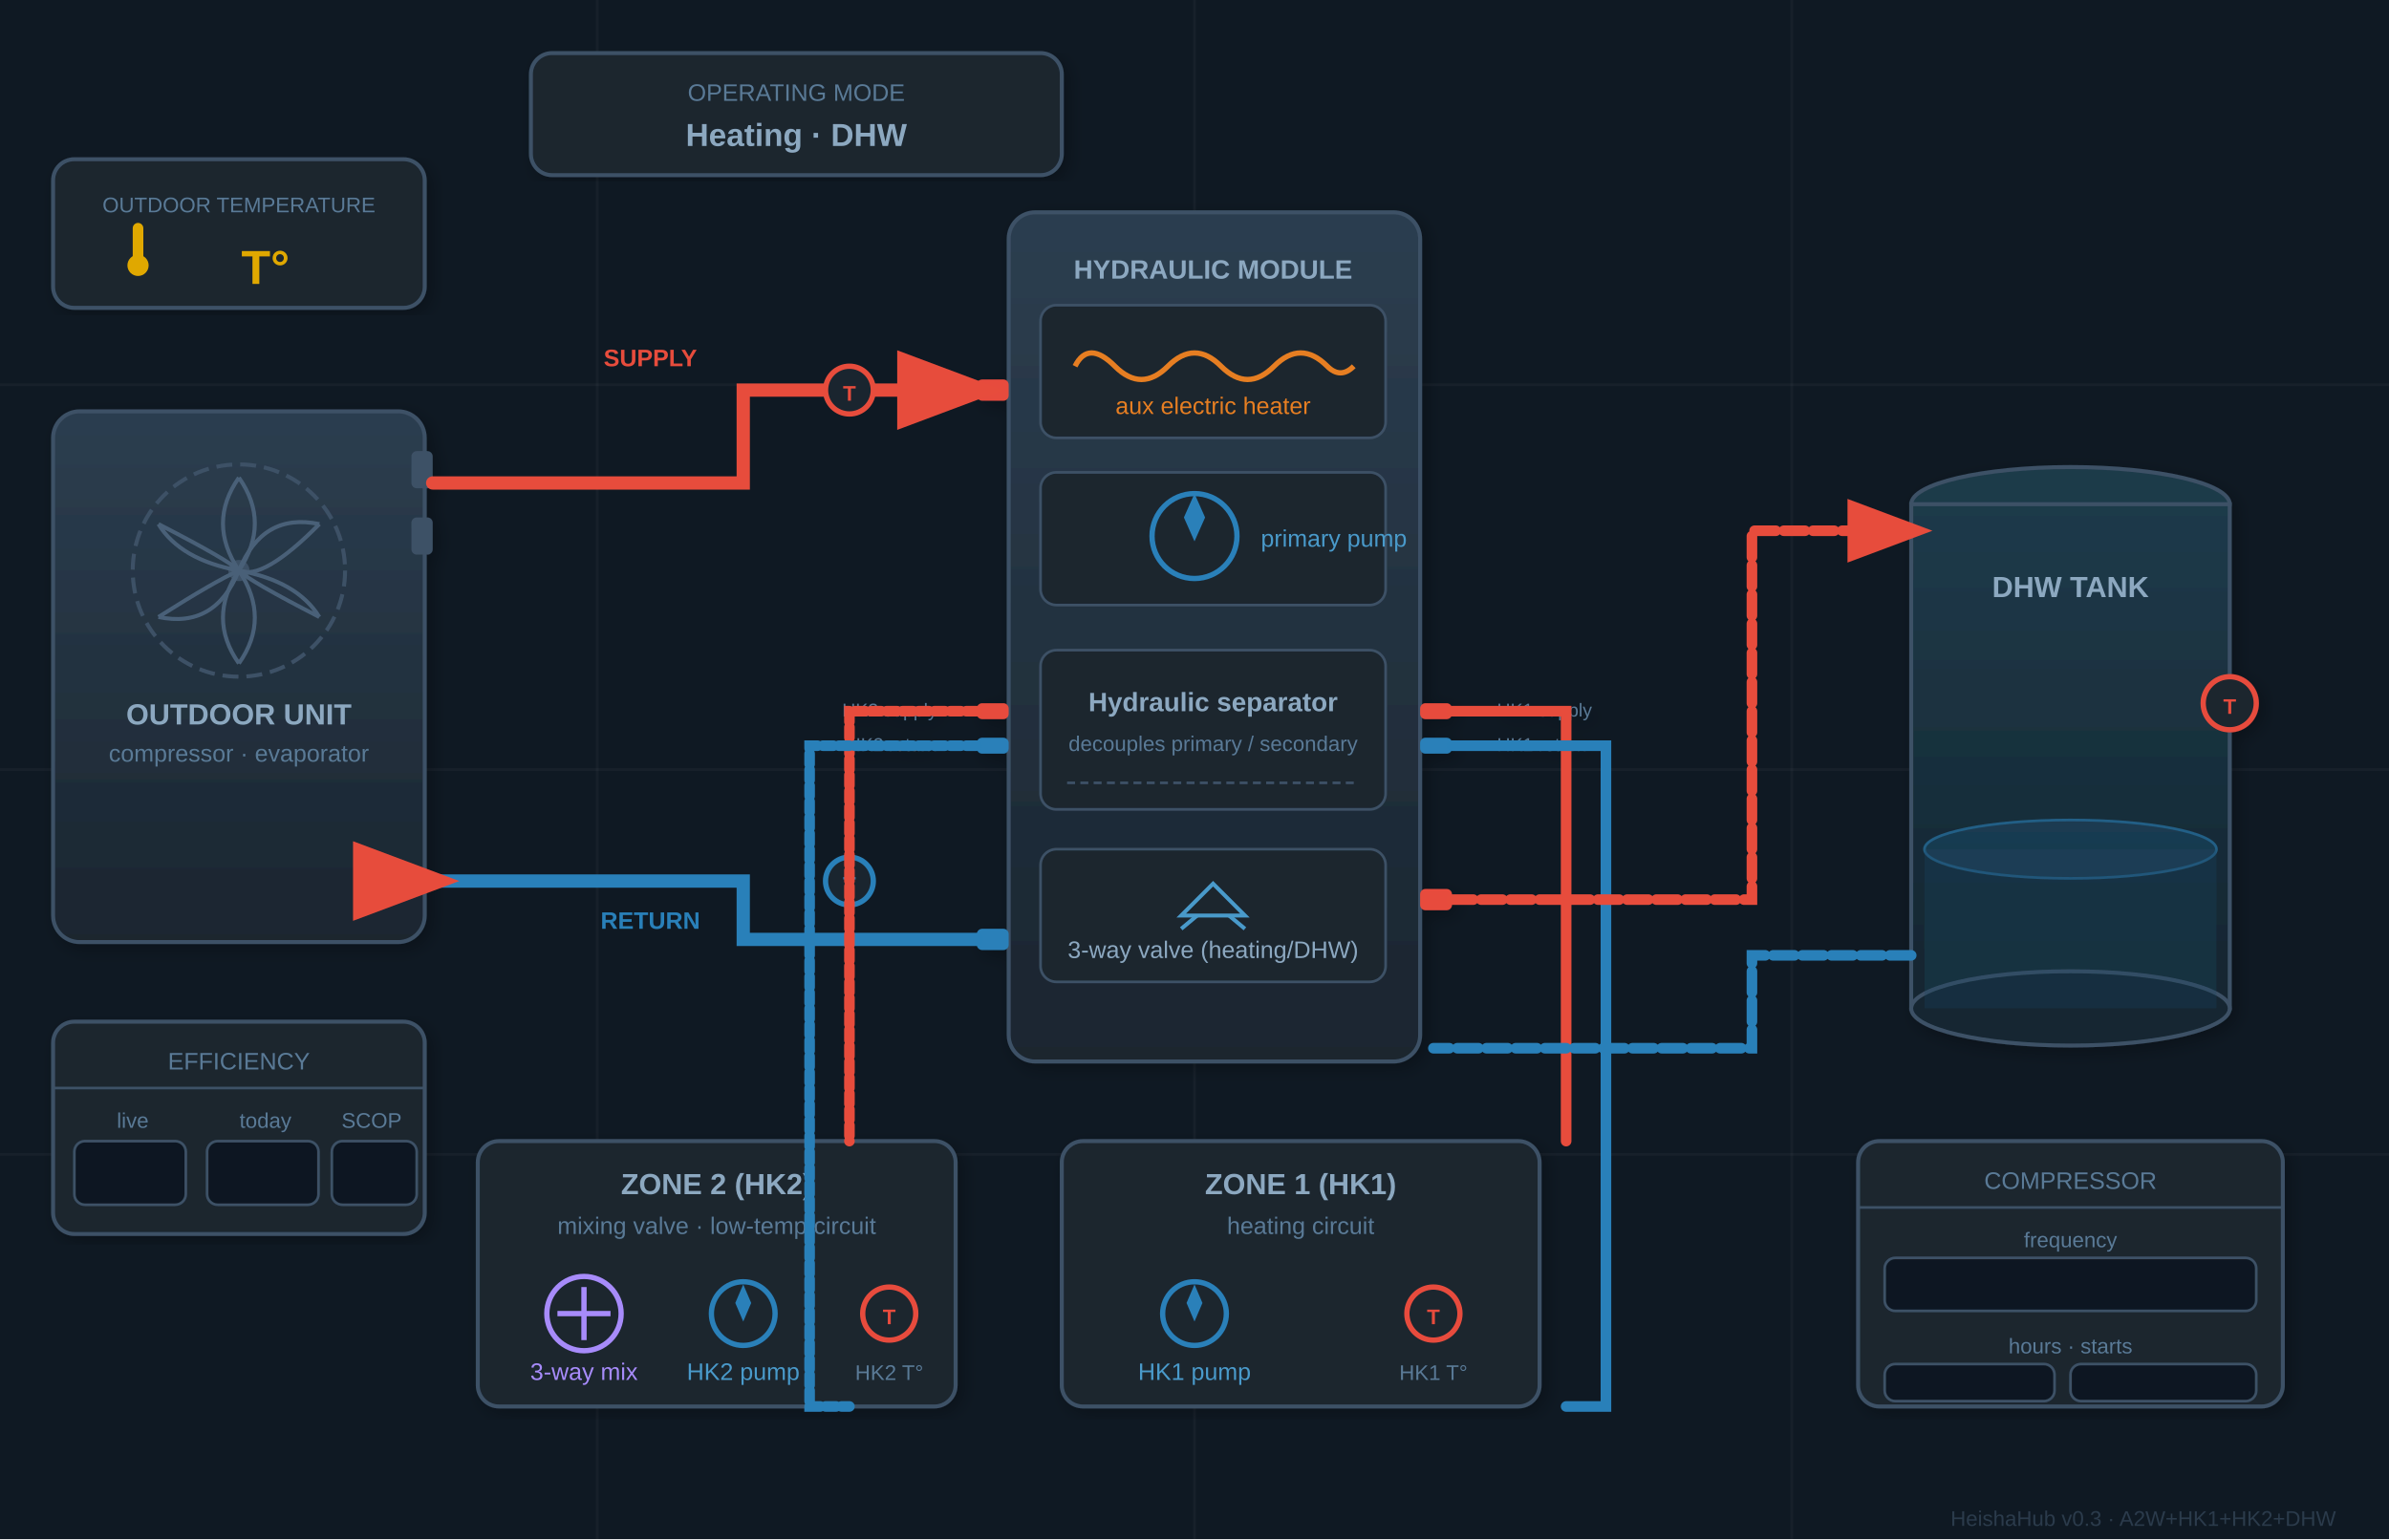
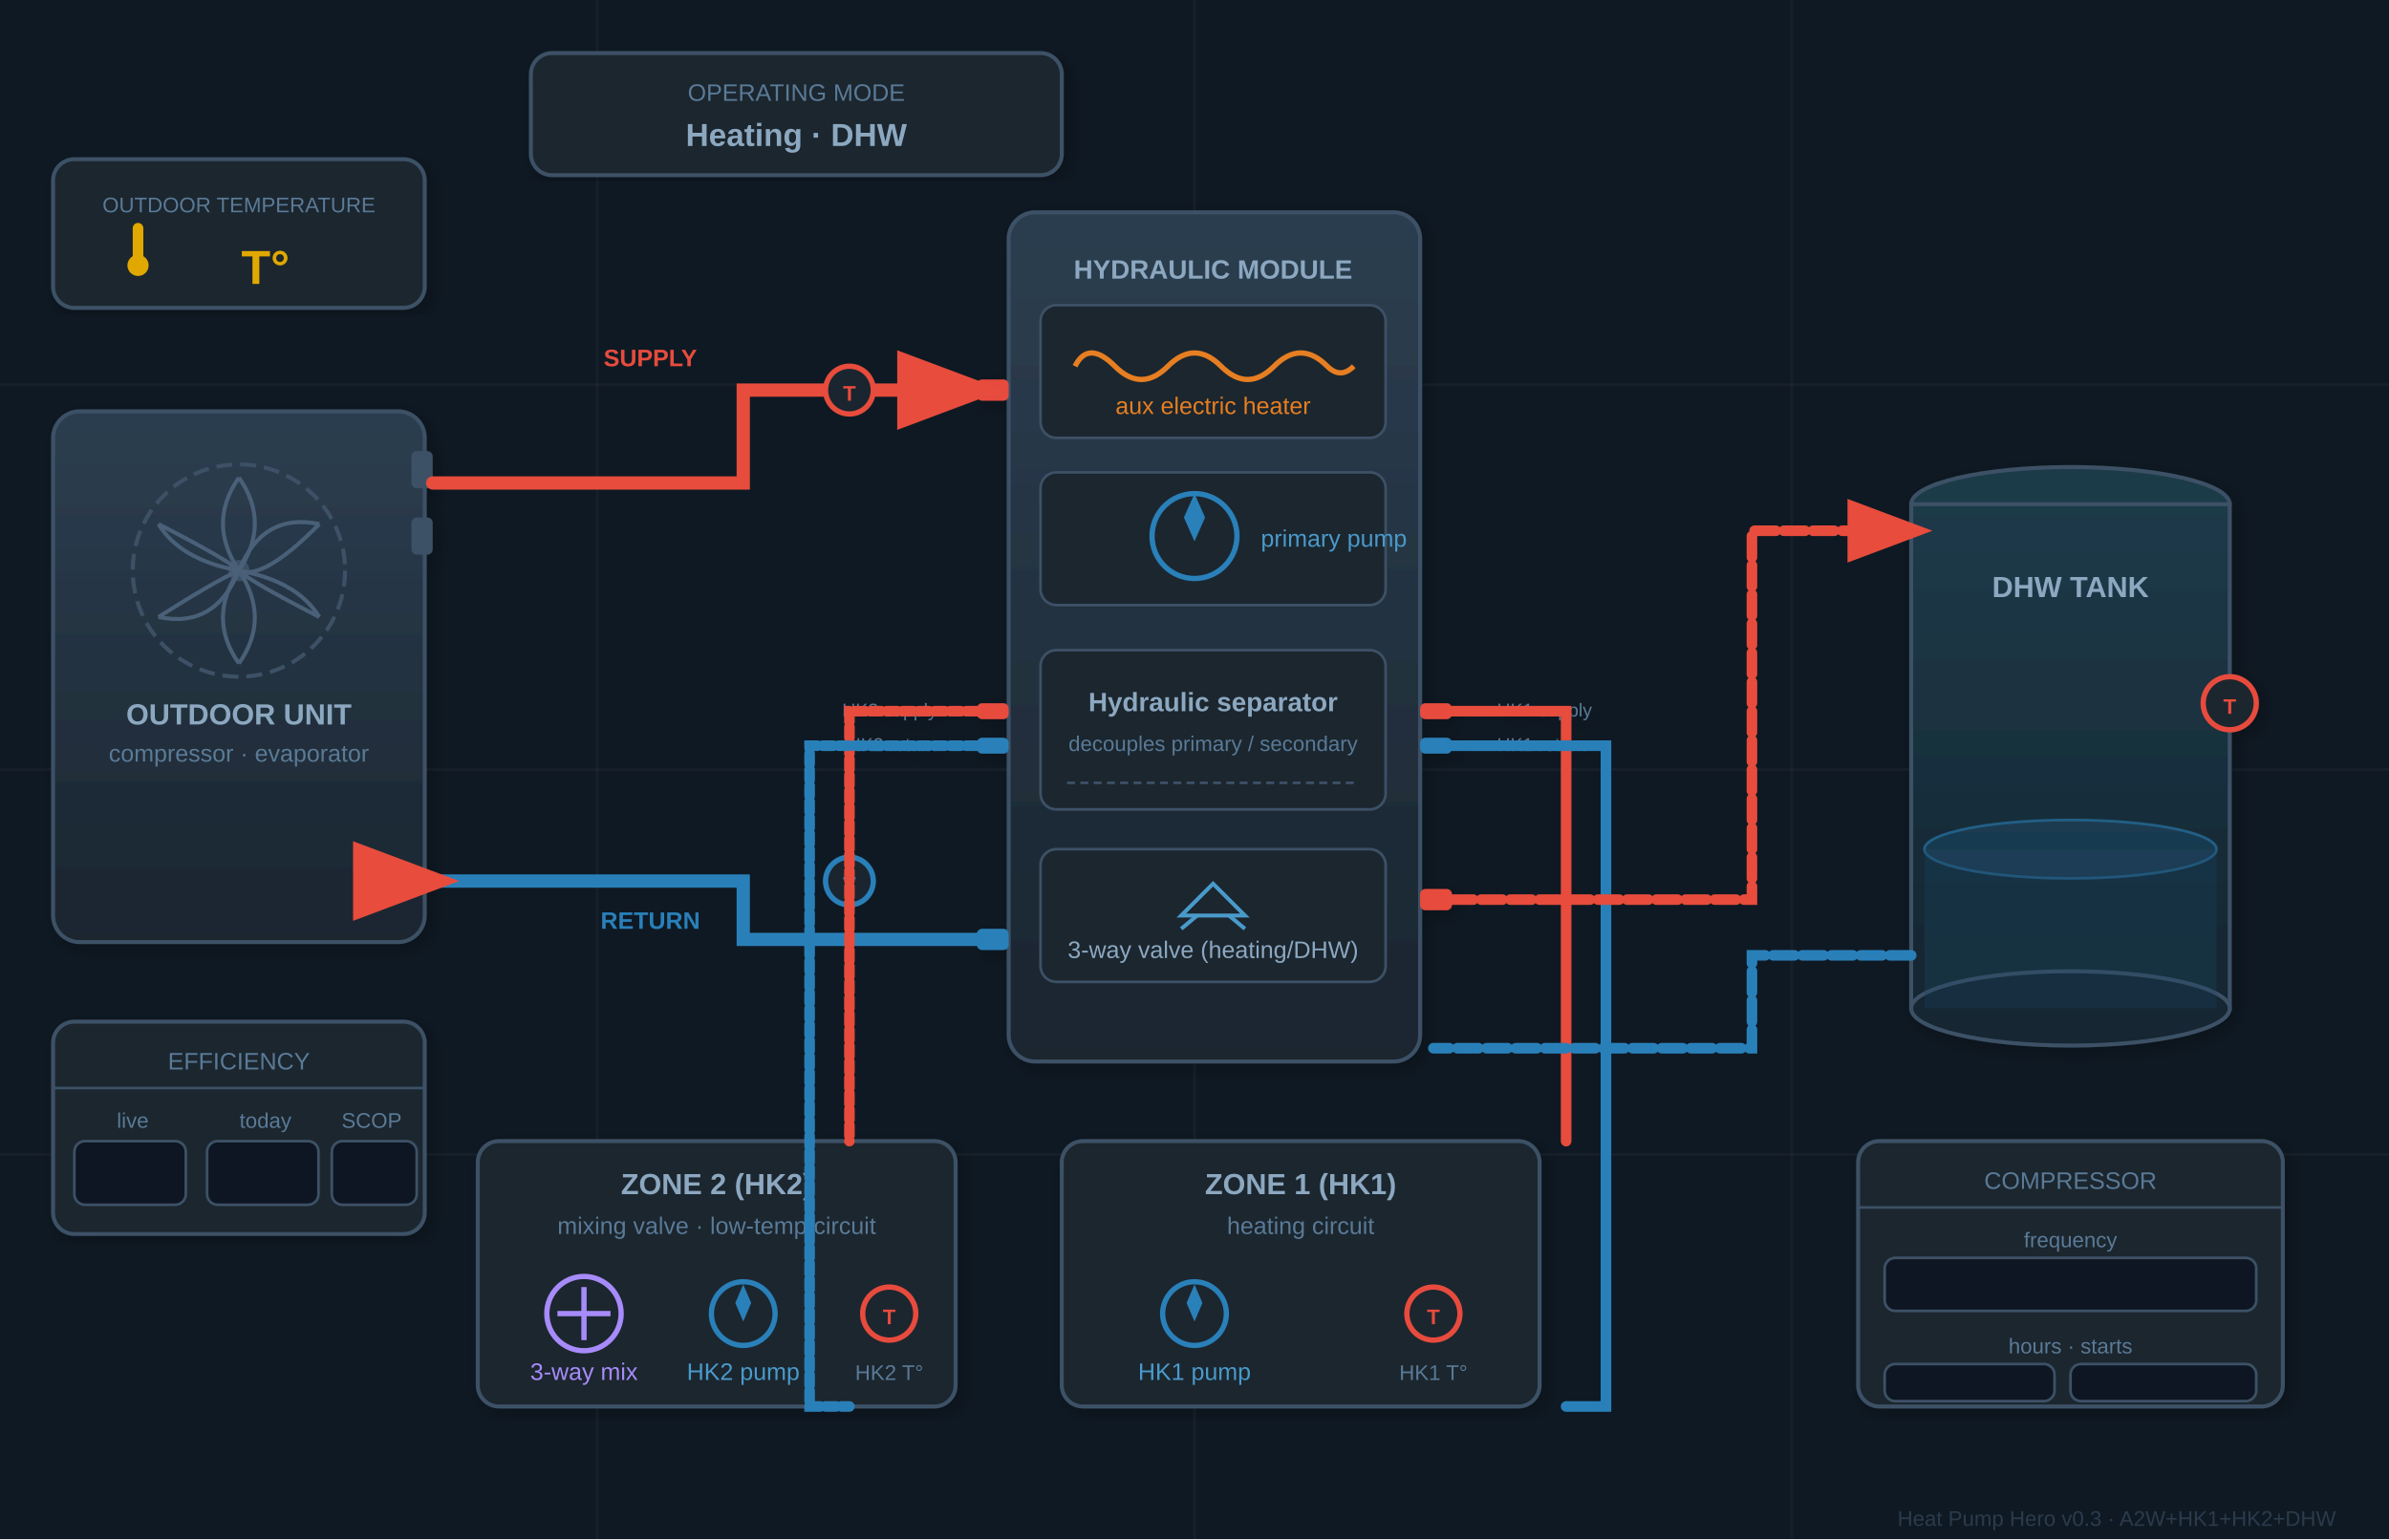
<svg xmlns="http://www.w3.org/2000/svg" viewBox="0 0 900 580" font-family="'Segoe UI', Arial, sans-serif">
  <defs>
    <linearGradient id="grad-unit" x1="0" y1="0" x2="0" y2="1">
      <stop offset="0%" stop-color="#2c3e50" />
      <stop offset="100%" stop-color="#1a252f" />
    </linearGradient>
    <linearGradient id="grad-tank" x1="0" y1="0" x2="0" y2="1">
      <stop offset="0%" stop-color="#1e3a4a" />
      <stop offset="100%" stop-color="#142530" />
    </linearGradient>
    <filter id="shadow" x="-5%" y="-5%" width="110%" height="110%">
      <feDropShadow dx="2" dy="2" stdDeviation="3" flood-color="#00000044" />
    </filter>
    <marker id="arrow-hot" markerWidth="8" markerHeight="8" refX="6" refY="3" orient="auto">
      <path d="M0,0 L0,6 L8,3 z" fill="#e74c3c" />
    </marker>
    <marker id="arrow-cold" markerWidth="8" markerHeight="8" refX="6" refY="3" orient="auto">
      <path d="M0,0 L0,6 L8,3 z" fill="#2980b9" />
    </marker>
    <marker id="arrow-hot-l" markerWidth="8" markerHeight="8" refX="2" refY="3" orient="auto-start-reverse">
      <path d="M8,0 L8,6 L0,3 z" fill="#e74c3c" />
    </marker>
  </defs>
  <rect width="900" height="580" fill="#0f1923" />
  <g stroke="#ffffff08" stroke-width="1">
    <line x1="0" y1="145" x2="900" y2="145" />
    <line x1="0" y1="290" x2="900" y2="290" />
    <line x1="0" y1="435" x2="900" y2="435" />
    <line x1="225" y1="0" x2="225" y2="580" />
    <line x1="450" y1="0" x2="450" y2="580" />
    <line x1="675" y1="0" x2="675" y2="580" />
  </g>
  <g filter="url(#shadow)">
    <rect x="20" y="155" width="140" height="200" rx="10" fill="url(#grad-unit)" stroke="#3d5166" stroke-width="1.5" />
    <circle cx="90" cy="215" r="40" fill="none" stroke="#3d5166" stroke-width="1.5" stroke-dasharray="6,3" />
    <circle cx="90" cy="215" r="4" fill="#3d5166" />
    <g transform="translate(90,215)" stroke="#4a6178" stroke-width="1.5" fill="none">
      <path d="M0,-35 Q12,-18 0,0 Q-12,-18 0,-35" />
      <path d="M30.3,-17.5 Q9,4 0,0 Q9,-22 30.3,-17.5" />
      <path d="M30.3,17.5 Q4,4 0,0 Q22,4 30.3,17.5" />
      <path d="M0,35 Q-12,18 0,0 Q12,18 0,35" />
      <path d="M-30.3,17.5 Q-9,4 0,0 Q-9,22 -30.3,17.5" />
      <path d="M-30.3,-17.5 Q-4,-4 0,0 Q-22,-4 -30.3,-17.5" />
    </g>
    <text x="90" y="273" text-anchor="middle" fill="#8ca8c0" font-size="11" font-weight="600">OUTDOOR UNIT</text>
    <text x="90" y="287" text-anchor="middle" fill="#5a7a96" font-size="9">compressor · evaporator</text>
    <rect x="155" y="170" width="8" height="14" rx="2" fill="#3d5166" />
    <rect x="155" y="195" width="8" height="14" rx="2" fill="#3d5166" />
  </g>
  <g filter="url(#shadow)">
    <rect x="380" y="80" width="155" height="320" rx="10" fill="url(#grad-unit)" stroke="#3d5166" stroke-width="1.5" />
    <text x="457" y="105" text-anchor="middle" fill="#8ca8c0" font-size="10" font-weight="600">HYDRAULIC MODULE</text>
    <rect x="392" y="115" width="130" height="50" rx="6" fill="#1a252f" stroke="#3d5166" stroke-width="1" />
    <path d="M 405 138 Q 410 128 420 138 Q 430 148 440 138 Q 450 128 460 138 Q 470 148 480 138 Q 490 128 500 138 Q 505 143 510 138" fill="none" stroke="#e67e22" stroke-width="2" />
    <text x="457" y="156" text-anchor="middle" fill="#e67e22" font-size="9" id="hotspot-aux-heater" data-hotspot-x="457" data-hotspot-y="130">aux electric heater</text>
    <rect x="392" y="178" width="130" height="50" rx="6" fill="#1a252f" stroke="#3d5166" stroke-width="1" />
    <circle cx="450" cy="202" r="16" fill="none" stroke="#2980b9" stroke-width="2" />
    <path d="M 450 186 L 454 195 L 450 204 L 446 195 Z" fill="#2980b9" />
    <text x="475" y="206" fill="#4a9aca" font-size="9">primary pump</text>
    <rect x="392" y="245" width="130" height="60" rx="6" fill="#1a252f" stroke="#3d5166" stroke-width="1" />
    <text x="457" y="268" text-anchor="middle" fill="#8ca8c0" font-size="10" font-weight="600">Hydraulic separator</text>
    <text x="457" y="283" text-anchor="middle" fill="#5a7a96" font-size="8">decouples primary / secondary</text>
    <line x1="402" y1="295" x2="512" y2="295" stroke="#3d5166" stroke-width="1" stroke-dasharray="3,2" />
    <rect x="392" y="320" width="130" height="50" rx="6" fill="#1a252f" stroke="#3d5166" stroke-width="1" />
    <polygon points="445,345 457,333 469,345" fill="none" stroke="#4a9aca" stroke-width="1.5" id="hotspot-three-way-valve" data-hotspot-x="457" data-hotspot-y="340" />
    <line x1="451" y1="345" x2="445" y2="350" stroke="#4a9aca" stroke-width="1.5" />
    <line x1="463" y1="345" x2="469" y2="350" stroke="#4a9aca" stroke-width="1.5" />
    <text x="457" y="361" text-anchor="middle" fill="#8ca8c0" font-size="9">3-way valve (heating/DHW)</text>
    <rect x="368" y="143" width="12" height="8" rx="2" fill="#e74c3c" id="hotspot-supply" data-hotspot-x="374" data-hotspot-y="147" />
    <rect x="368" y="350" width="12" height="8" rx="2" fill="#2980b9" id="hotspot-return" data-hotspot-x="374" data-hotspot-y="354" />
    <rect x="535" y="335" width="12" height="8" rx="2" fill="#e74c3c" id="hotspot-dhw-port" data-hotspot-x="541" data-hotspot-y="339" />
    <rect x="535" y="265" width="12" height="6" rx="2" fill="#e74c3c" />
    <rect x="535" y="278" width="12" height="6" rx="2" fill="#2980b9" />
    <text x="555" y="270" fill="#5a7a96" font-size="7">→ HK1 supply</text>
    <text x="555" y="283" fill="#5a7a96" font-size="7">← HK1 return</text>
    <rect x="368" y="265" width="12" height="6" rx="2" fill="#e74c3c" />
    <rect x="368" y="278" width="12" height="6" rx="2" fill="#2980b9" />
    <text x="362" y="270" text-anchor="end" fill="#5a7a96" font-size="7">HK2 supply ←</text>
    <text x="362" y="283" text-anchor="end" fill="#5a7a96" font-size="7">HK2 return →</text>
  </g>
  <path d="M 163 182 H 280 V 147 H 368" fill="none" stroke="#e74c3c" stroke-width="5" stroke-linecap="round" marker-end="url(#arrow-hot)" />
  <path d="M 368 354 H 280 V 332 H 163" fill="none" stroke="#2980b9" stroke-width="5" stroke-linecap="round" marker-end="url(#arrow-hot-l)" />
  <text x="245" y="138" text-anchor="middle" fill="#e74c3c" font-size="9" font-weight="600">SUPPLY</text>
  <text x="245" y="350" text-anchor="middle" fill="#2980b9" font-size="9" font-weight="600">RETURN</text>
  <circle cx="320" cy="147" r="9" fill="#1a252f" stroke="#e74c3c" stroke-width="2" id="hotspot-supply-temp" data-hotspot-x="320" data-hotspot-y="147" />
  <text x="320" y="151" text-anchor="middle" fill="#e74c3c" font-size="8" font-weight="700">T</text>
  <circle cx="320" cy="332" r="9" fill="#1a252f" stroke="#2980b9" stroke-width="2" id="hotspot-return-temp" data-hotspot-x="320" data-hotspot-y="332" />
  <text x="320" y="336" text-anchor="middle" fill="#2980b9" font-size="8" font-weight="700">T</text>
  <g filter="url(#shadow)">
    <rect x="180" y="430" width="180" height="100" rx="8" fill="#1a252f" stroke="#3d5166" stroke-width="1.5" />
    <text x="270" y="450" text-anchor="middle" fill="#8ca8c0" font-size="11" font-weight="600">ZONE 2 (HK2)</text>
    <text x="270" y="465" text-anchor="middle" fill="#5a7a96" font-size="9">mixing valve · low-temp circuit</text>
    <circle cx="220" cy="495" r="14" fill="none" stroke="#a78bfa" stroke-width="2" id="hotspot-hk2-valve" data-hotspot-x="220" data-hotspot-y="495" />
    <line x1="210" y1="495" x2="230" y2="495" stroke="#a78bfa" stroke-width="2" />
    <line x1="220" y1="485" x2="220" y2="505" stroke="#a78bfa" stroke-width="2" />
    <text x="220" y="520" text-anchor="middle" fill="#a78bfa" font-size="9">3-way mix</text>
    <circle cx="280" cy="495" r="12" fill="none" stroke="#2980b9" stroke-width="2" />
    <path d="M 280 484 L 283 491 L 280 498 L 277 491 Z" fill="#2980b9" />
    <text x="280" y="520" text-anchor="middle" fill="#4a9aca" font-size="9">HK2 pump</text>
    <circle cx="335" cy="495" r="10" fill="#1a252f" stroke="#e74c3c" stroke-width="2" id="hotspot-hk2-supply-temp" data-hotspot-x="335" data-hotspot-y="495" />
    <text x="335" y="499" text-anchor="middle" fill="#e74c3c" font-size="8" font-weight="700">T</text>
    <text x="335" y="520" text-anchor="middle" fill="#5a7a96" font-size="8">HK2 T°</text>
  </g>
  <path d="M 368 268 L 320 268 L 320 430" fill="none" stroke="#e74c3c" stroke-width="4" stroke-linecap="round" stroke-dasharray="4,2" />
  <path d="M 368 281 L 305 281 L 305 530 L 320 530" fill="none" stroke="#2980b9" stroke-width="4" stroke-linecap="round" stroke-dasharray="4,2" />
  <g filter="url(#shadow)">
    <rect x="400" y="430" width="180" height="100" rx="8" fill="#1a252f" stroke="#3d5166" stroke-width="1.5" />
    <text x="490" y="450" text-anchor="middle" fill="#8ca8c0" font-size="11" font-weight="600">ZONE 1 (HK1)</text>
    <text x="490" y="465" text-anchor="middle" fill="#5a7a96" font-size="9">heating circuit</text>
    <circle cx="450" cy="495" r="12" fill="none" stroke="#2980b9" stroke-width="2" />
    <path d="M 450 484 L 453 491 L 450 498 L 447 491 Z" fill="#2980b9" />
    <text x="450" y="520" text-anchor="middle" fill="#4a9aca" font-size="9">HK1 pump</text>
    <circle cx="540" cy="495" r="10" fill="#1a252f" stroke="#e74c3c" stroke-width="2" id="hotspot-hk1-supply-temp" data-hotspot-x="540" data-hotspot-y="495" />
    <text x="540" y="499" text-anchor="middle" fill="#e74c3c" font-size="8" font-weight="700">T</text>
    <text x="540" y="520" text-anchor="middle" fill="#5a7a96" font-size="8">HK1 T°</text>
  </g>
  <path d="M 547 268 L 590 268 L 590 430" fill="none" stroke="#e74c3c" stroke-width="4" stroke-linecap="round" />
  <path d="M 547 281 L 605 281 L 605 530 L 590 530" fill="none" stroke="#2980b9" stroke-width="4" stroke-linecap="round" />
  <g filter="url(#shadow)">
    <ellipse cx="780" cy="190" rx="60" ry="14" fill="#1e3a4a" stroke="#3d5166" stroke-width="1.5" />
    <rect x="720" y="190" width="120" height="190" fill="url(#grad-tank)" stroke="#3d5166" stroke-width="1.5" />
    <ellipse cx="780" cy="380" rx="60" ry="14" fill="#142530" stroke="#3d5166" stroke-width="1.5" />
    <ellipse cx="780" cy="320" rx="55" ry="11" fill="#1a4560" stroke="#2980b9" stroke-width="1" opacity="0.6" />
    <rect x="725" y="320" width="110" height="60" fill="#1a4560" opacity="0.3" />
    <text x="780" y="225" text-anchor="middle" fill="#8ca8c0" font-size="11" font-weight="600">DHW TANK</text>
    <circle cx="840" cy="265" r="10" fill="#1a252f" stroke="#e74c3c" stroke-width="2" id="hotspot-dhw-temp" data-hotspot-x="840" data-hotspot-y="265" />
    <text x="840" y="269" text-anchor="middle" fill="#e74c3c" font-size="8" font-weight="700">T</text>
  </g>
  <path d="M 547 339 L 660 339 L 660 200 L 720 200" fill="none" stroke="#e74c3c" stroke-width="4" stroke-linecap="round" stroke-dasharray="8,3" marker-end="url(#arrow-hot)" />
  <path d="M 720 360 L 660 360 L 660 395 L 540 395" fill="none" stroke="#2980b9" stroke-width="4" stroke-linecap="round" stroke-dasharray="8,3" />
  <g filter="url(#shadow)">
    <rect x="20" y="60" width="140" height="56" rx="8" fill="#1a252f" stroke="#3d5166" stroke-width="1.5" />
    <text x="90" y="80" text-anchor="middle" fill="#5a7a96" font-size="8">OUTDOOR TEMPERATURE</text>
    <circle cx="52" cy="100" r="4" fill="#e0a800" />
    <rect x="50" y="84" width="4" height="16" rx="2" fill="#e0a800" />
    <text x="100" y="107" text-anchor="middle" fill="#e0a800" font-size="18" font-weight="700" id="hotspot-outdoor-temp" data-hotspot-x="100" data-hotspot-y="100">T°</text>
  </g>
  <g filter="url(#shadow)">
    <rect x="200" y="20" width="200" height="46" rx="8" fill="#1a252f" stroke="#3d5166" stroke-width="1.5" />
    <text x="300" y="38" text-anchor="middle" fill="#5a7a96" font-size="9">OPERATING MODE</text>
    <text x="300" y="55" text-anchor="middle" fill="#8ca8c0" font-size="12" font-weight="600" id="hotspot-mode" data-hotspot-x="300" data-hotspot-y="46">Heating · DHW</text>
  </g>
  <g filter="url(#shadow)">
    <rect x="20" y="385" width="140" height="80" rx="8" fill="#1a252f" stroke="#3d5166" stroke-width="1.5" />
    <text x="90" y="403" text-anchor="middle" fill="#5a7a96" font-size="9">EFFICIENCY</text>
    <line x1="20" y1="410" x2="160" y2="410" stroke="#3d5166" stroke-width="1" />
    <text x="50" y="425" text-anchor="middle" fill="#5a7a96" font-size="8">live</text>
    <text x="100" y="425" text-anchor="middle" fill="#5a7a96" font-size="8">today</text>
    <text x="140" y="425" text-anchor="middle" fill="#5a7a96" font-size="8">SCOP</text>
    <rect x="28" y="430" width="42" height="24" rx="4" fill="#0f1923" stroke="#3d5166" stroke-width="1" id="hotspot-cop-live" data-hotspot-x="49" data-hotspot-y="442" />
    <rect x="78" y="430" width="42" height="24" rx="4" fill="#0f1923" stroke="#3d5166" stroke-width="1" id="hotspot-cop-daily" data-hotspot-x="99" data-hotspot-y="442" />
    <rect x="125" y="430" width="32" height="24" rx="4" fill="#0f1923" stroke="#3d5166" stroke-width="1" id="hotspot-scop" data-hotspot-x="141" data-hotspot-y="442" />
  </g>
  <g filter="url(#shadow)">
    <rect x="700" y="430" width="160" height="100" rx="8" fill="#1a252f" stroke="#3d5166" stroke-width="1.5" />
    <text x="780" y="448" text-anchor="middle" fill="#5a7a96" font-size="9">COMPRESSOR</text>
    <line x1="700" y1="455" x2="860" y2="455" stroke="#3d5166" stroke-width="1" />
    <text x="780" y="470" text-anchor="middle" fill="#5a7a96" font-size="8">frequency</text>
    <rect x="710" y="474" width="140" height="20" rx="4" fill="#0f1923" stroke="#3d5166" stroke-width="1" id="hotspot-compressor-freq" data-hotspot-x="780" data-hotspot-y="484" />
    <text x="780" y="510" text-anchor="middle" fill="#5a7a96" font-size="8">hours · starts</text>
    <rect x="710" y="514" width="64" height="14" rx="4" fill="#0f1923" stroke="#3d5166" stroke-width="1" id="hotspot-comp-hours" data-hotspot-x="742" data-hotspot-y="521" />
    <rect x="780" y="514" width="70" height="14" rx="4" fill="#0f1923" stroke="#3d5166" stroke-width="1" id="hotspot-comp-starts" data-hotspot-x="815" data-hotspot-y="521" />
  </g>
-   <text x="880" y="575" text-anchor="end" fill="#3d5166" font-size="8" opacity="0.6">HeishaHub v0.3 · A2W+HK1+HK2+DHW</text>
+   <text x="880" y="575" text-anchor="end" fill="#3d5166" font-size="8" opacity="0.6">Heat Pump Hero v0.3 · A2W+HK1+HK2+DHW</text>
</svg>
